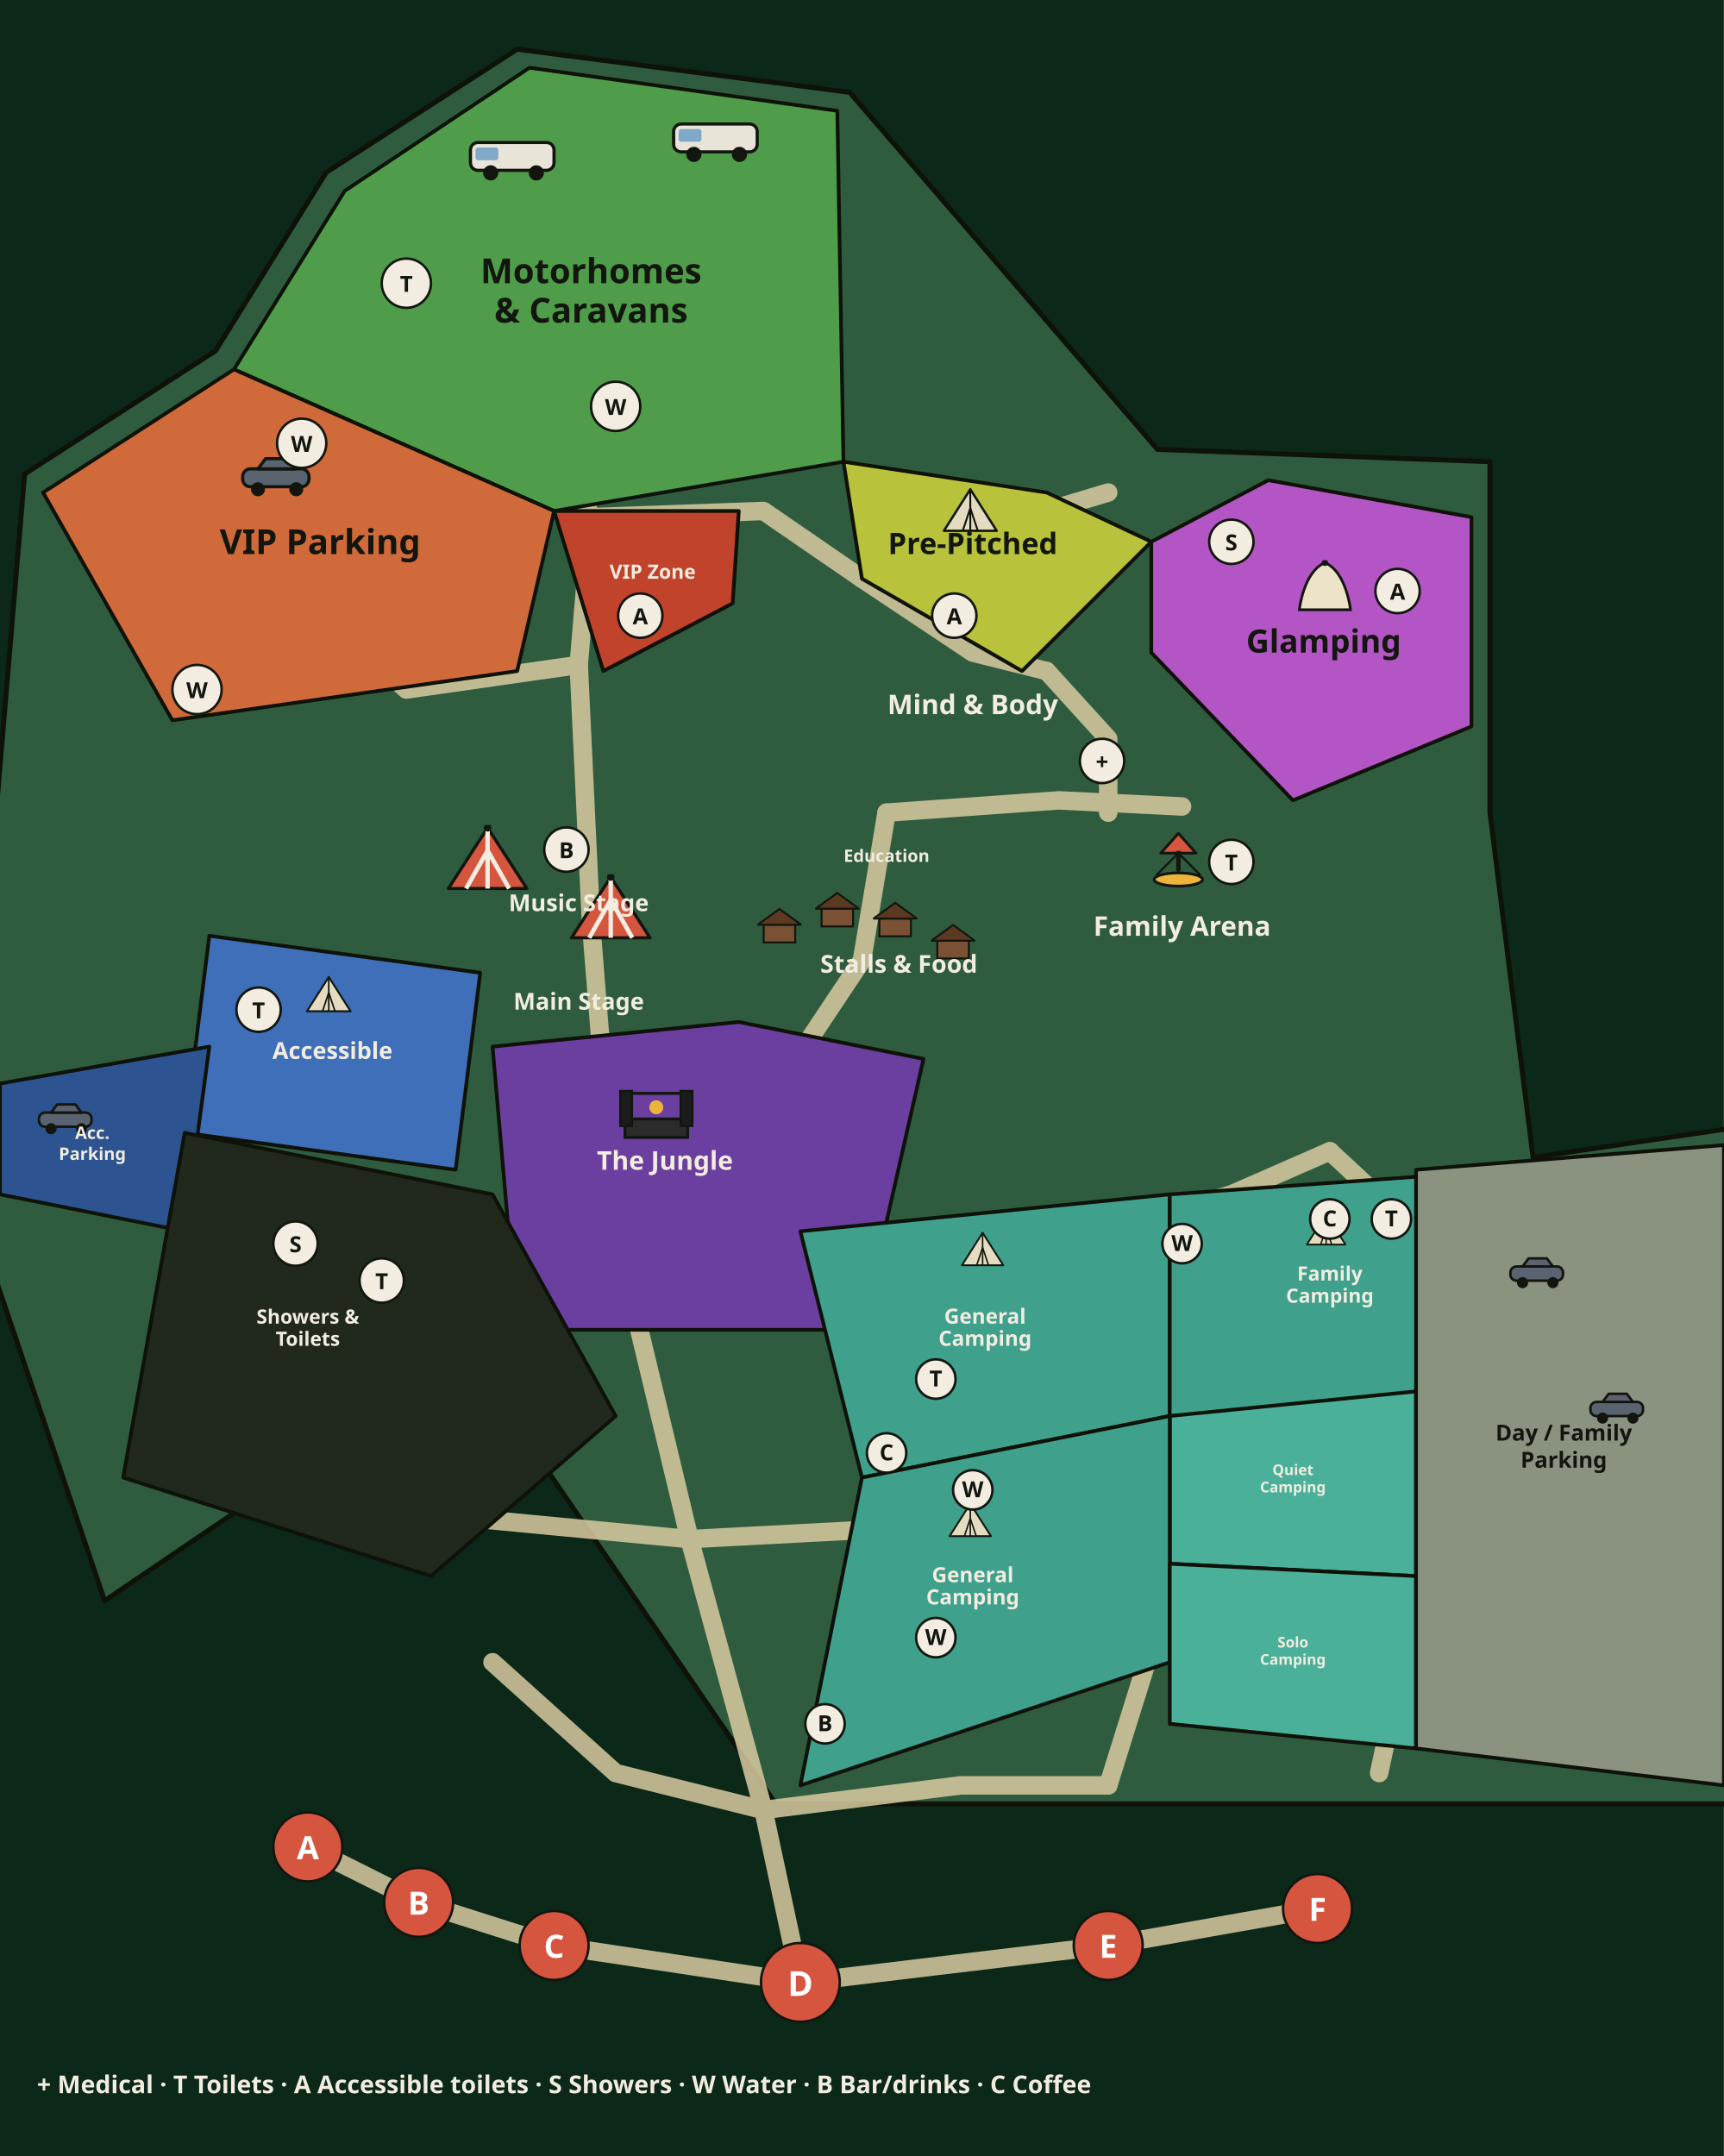
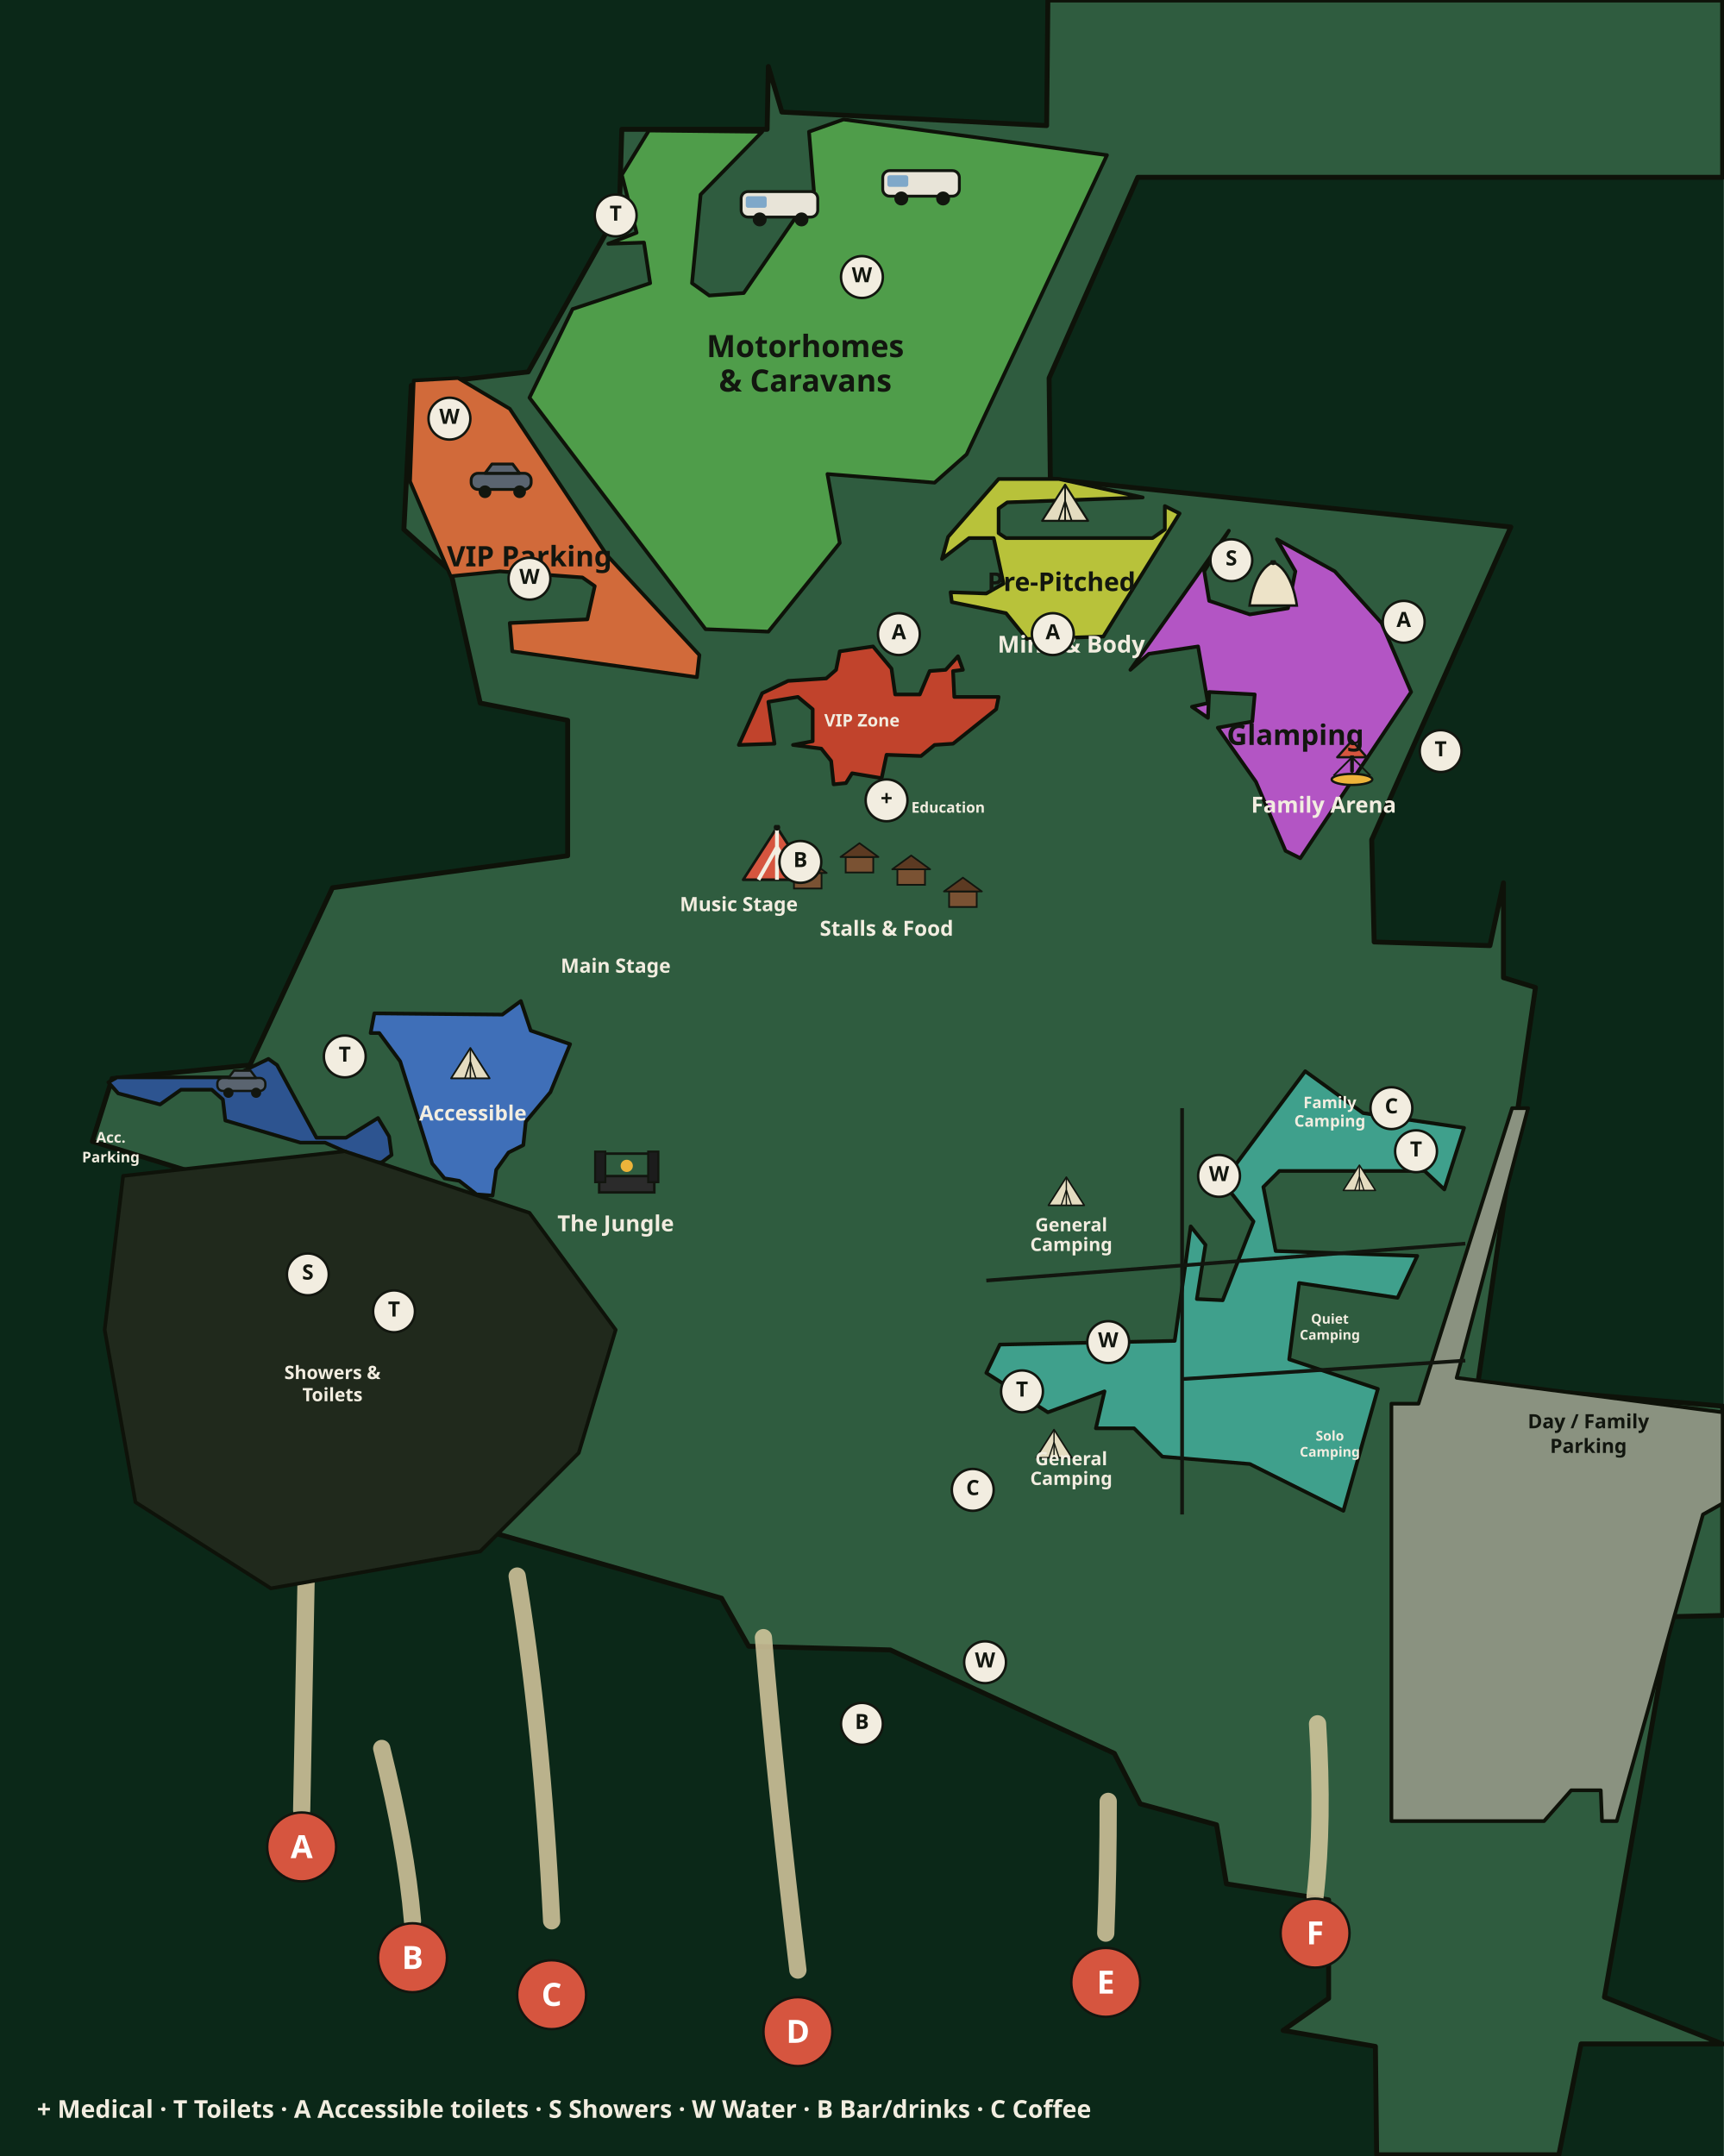
<svg xmlns="http://www.w3.org/2000/svg" width="1400" height="1751" viewBox="0 0 1400 1751" font-family="ui-sans-serif, system-ui, sans-serif">
  <defs>
    <style>
-       .zone { stroke: #0e1209; stroke-width: 3; stroke-linejoin: round; }
-       .amenity { fill: #f2ede0; stroke: #12160f; stroke-width: 2; }
-       .amenity-txt { fill: #12160f; font-size: 18px; font-weight: 800; text-anchor: middle; }
-     </style>
+     .zone { stroke: #0e1209; stroke-width: 3; stroke-linejoin: round; }
+     .amenity { fill: #f2ede0; stroke: #12160f; stroke-width: 2; }
+     .amenity-txt { fill: #12160f; font-size: 17px; font-weight: 800; text-anchor: middle; }
+   </style>
    <symbol id="ico-tent" viewBox="0 0 60 50">
      <path d="M30,2 L58,46 L2,46 Z" fill="#e4dcc0" stroke="#12160f" stroke-width="2.5" stroke-linejoin="round" />
      <path d="M30,2 L30,46" stroke="#12160f" stroke-width="2" />
      <path d="M30,22 L22,46 M30,22 L38,46" stroke="#12160f" stroke-width="2" />
    </symbol>
    <symbol id="ico-bigtop" viewBox="0 0 70 56">
      <path d="M35,2 L66,50 L4,50 Z" fill="#d6553f" stroke="#12160f" stroke-width="2.5" stroke-linejoin="round" />
      <path d="M35,2 L35,50 M18,50 L35,20 L52,50" stroke="#f2ede0" stroke-width="3.5" fill="none" />
      <circle cx="35" cy="2" r="3" fill="#12160f" />
    </symbol>
    <symbol id="ico-belltent" viewBox="0 0 60 50">
      <path d="M30,2 C10,10 6,46 6,46 L54,46 C54,46 50,10 30,2 Z" fill="#ede3c8" stroke="#12160f" stroke-width="2.5" />
      <circle cx="30" cy="2" r="3" fill="#12160f" />
    </symbol>
    <symbol id="ico-hut" viewBox="0 0 44 40">
      <rect x="6" y="20" width="32" height="18" fill="#7a5233" stroke="#12160f" stroke-width="2" />
      <path d="M0,20 L22,4 L44,20 Z" fill="#5c3a22" stroke="#12160f" stroke-width="2" stroke-linejoin="round" />
    </symbol>
    <symbol id="ico-van" viewBox="0 0 70 40">
      <rect x="2" y="10" width="66" height="22" rx="6" fill="#e8e4d8" stroke="#12160f" stroke-width="2.5" />
      <rect x="6" y="14" width="18" height="10" rx="2" fill="#7fa8c9" />
      <circle cx="18" cy="34" r="6" fill="#12160f" />
      <circle cx="54" cy="34" r="6" fill="#12160f" />
    </symbol>
    <symbol id="ico-car" viewBox="0 0 56 32">
      <rect x="2" y="10" width="52" height="14" rx="6" fill="#5a6470" stroke="#12160f" stroke-width="2.5" />
      <path d="M14,10 L20,2 L38,2 L44,10 Z" fill="#5a6470" stroke="#12160f" stroke-width="2.5" stroke-linejoin="round" />
      <circle cx="14" cy="26" r="5.5" fill="#12160f" />
      <circle cx="44" cy="26" r="5.5" fill="#12160f" />
    </symbol>
    <symbol id="ico-stage" viewBox="0 0 70 50">
      <rect x="8" y="30" width="54" height="16" fill="#2b2b2b" stroke="#12160f" stroke-width="2.5" />
      <rect x="4" y="6" width="10" height="30" fill="#1c1c1c" stroke="#12160f" stroke-width="2" />
      <rect x="56" y="6" width="10" height="30" fill="#1c1c1c" stroke="#12160f" stroke-width="2" />
      <line x1="14" y1="8" x2="56" y2="8" stroke="#12160f" stroke-width="2.5" />
      <circle cx="35" cy="20" r="6" fill="#eeb43a" />
    </symbol>
    <symbol id="ico-carousel" viewBox="0 0 60 56">
      <path d="M30,2 L46,20 L14,20 Z" fill="#d6553f" stroke="#12160f" stroke-width="2.5" stroke-linejoin="round" />
      <rect x="28" y="18" width="4" height="18" fill="#12160f" />
      <line x1="30" y1="20" x2="10" y2="40" stroke="#12160f" stroke-width="2" />
      <line x1="30" y1="20" x2="50" y2="40" stroke="#12160f" stroke-width="2" />
      <line x1="30" y1="20" x2="30" y2="42" stroke="#12160f" stroke-width="2" />
      <ellipse cx="30" cy="44" rx="22" ry="6" fill="#eeb43a" stroke="#12160f" stroke-width="2.5" />
    </symbol>
  </defs>
  <rect width="1400" height="1751" fill="#0b2818" />
-   <polygon points="420,40 690,75 940,365 1210,375 1210,660 1245,940 1415,915 1415,1465 940,1465                     630,1465 380,1100 85,1300 -20,990 -20,860 20,385 175,285 265,140" fill="#2f5c3f" stroke="#0e1209" stroke-width="4" stroke-linejoin="round" />
-   <g stroke="#d8caa0" stroke-width="15" fill="none" stroke-linecap="round" stroke-linejoin="round" opacity="0.85">
-     <path d="M650,1610 L620,1470 L560,1250 L500,1000 L480,750 L470,540 L480,420 L420,270 L390,150" />
-     <path d="M480,420 L620,415 L700,470 L790,530 L850,545" />
-     <path d="M700,470 L800,430 L900,400" />
-     <path d="M850,545 L900,600 L900,660" />
-     <path d="M470,540 L330,560 L230,470 L170,400" />
-     <path d="M500,1000 L620,900 L700,780 L720,660" />
-     <path d="M720,660 L860,650 L960,655" />
-     <path d="M500,1000 L350,1010 L230,970 L150,900" />
-     <path d="M560,1250 L350,1230 L230,1150 L170,1000" />
-     <path d="M560,1250 L750,1240 L850,1180 L900,1000" />
-     <path d="M900,1000 L1000,970 L1080,935" />
-     <path d="M900,1000 L950,1160 L950,1290 L900,1450" />
-     <path d="M1080,935 L1150,1000 L1150,1160 L1150,1300 L1120,1440" />
-     <path d="M620,1470 L500,1440 L400,1350" />
-     <path d="M620,1470 L780,1450 L900,1450" />
-     <path d="M650,1610 L450,1580 L340,1545 L250,1500" />
-     <path d="M650,1610 L900,1580 L1070,1550" />
+   <polygon points="624,54 623,105 505,105 503,170 429,302 334,313 328,430 366,464 390,571 461,585 461,695 270,721 203,865 91,876 75,927 383,1022 382,1104 269,1126 248,1201 586,1298 608,1337 723,1340 905,1424 926,1465 988,1482 996,1530 1079,1543 1079,1623 1042,1649 1117,1662 1118,1750 1266,1750 1284,1660 1399,1660 1303,1622 1357,1313 1399,1312 1399,1142 1200,1125 1247,802 1221,794 1221,717 1210,768 1116,765 1114,682 1227,428 853,389 852,307 924,144 1399,144 1399,0 851,0 850,102 635,91" fill="#2f5c3f" stroke="#0e1209" stroke-width="4" stroke-linejoin="round" />
+   <g stroke="#d8caa0" stroke-width="14" fill="none" stroke-linecap="round" stroke-linejoin="round" opacity="0.85">
+     <path d="M250,1209 L245,1470" />
+     <path d="M310,1420 Q330,1500 335,1560" />
+     <path d="M420,1280 Q440,1400 448,1560" />
+     <path d="M620,1330 Q630,1450 648,1600" />
+     <path d="M900,1463 Q900,1520 898,1570" />
+     <path d="M1070,1400 Q1075,1480 1068,1540" />
  </g>
-   <polygon class="zone" points="430,55 680,90 685,375 450,415 190,300 280,155" fill="#4f9d4a" />
-   <polygon class="zone" points="190,300 450,415 420,545 140,585 35,400" fill="#d16a3a" />
-   <polygon class="zone" points="450,415 600,415 595,490 490,545" fill="#c1432c" />
-   <polygon class="zone" points="685,375 850,400 935,440 830,545 700,470" fill="#b8c23a" />
-   <polygon class="zone" points="935,440 1030,390 1195,420 1195,590 1050,650 935,530" fill="#b355c4" />
-   <polygon class="zone" points="170,760 390,790 370,950 150,920" fill="#3f6fb8" />
-   <polygon class="zone" points="0,880 170,850 150,1000 0,970" fill="#2d5490" />
-   <polygon class="zone" points="400,850 600,830 750,860 700,1080 420,1080" fill="#6b3fa0" />
-   <polygon class="zone" points="150,920 400,970 500,1150 350,1280 100,1200" fill="#20291c" />
-   <polygon class="zone" points="650,1000 950,970 950,1150 700,1200" fill="#3fa08c" />
-   <polygon class="zone" points="950,970 1230,950 1230,1150 950,1150" fill="#3fa08c" />
-   <polygon class="zone" points="950,1150 1150,1130 1150,1280 950,1270" fill="#4bb09a" />
-   <polygon class="zone" points="700,1200 950,1150 950,1350 650,1450" fill="#3fa08c" />
-   <polygon class="zone" points="950,1270 1150,1280 1150,1420 950,1400" fill="#4bb09a" />
-   <polygon class="zone" points="1150,950 1400,930 1400,1450 1150,1420" fill="#8a9280" />
-   <g>
-     <use href="#ico-van" x="380" y="105" width="72" height="42" />
-     <use href="#ico-van" x="545" y="90" width="72" height="42" />
-     <use href="#ico-car" x="195" y="370" width="58" height="34" />
-     <use href="#ico-tent" x="765" y="395" width="46" height="40" />
-     <use href="#ico-belltent" x="1050" y="455" width="52" height="44" />
-     <use href="#ico-bigtop" x="360" y="670" width="72" height="58" />
-     <use href="#ico-bigtop" x="460" y="710" width="72" height="58" />
-     <use href="#ico-stage" x="500" y="880" width="66" height="48" />
-     <use href="#ico-hut" x="615" y="735" width="36" height="32" />
-     <use href="#ico-hut" x="662" y="722" width="36" height="32" />
-     <use href="#ico-hut" x="709" y="730" width="36" height="32" />
-     <use href="#ico-hut" x="756" y="748" width="36" height="32" />
-     <use href="#ico-carousel" x="930" y="675" width="54" height="50" />
-     <use href="#ico-tent" x="248" y="792" width="38" height="32" />
-     <use href="#ico-car" x="30" y="895" width="46" height="27" />
-     <use href="#ico-tent" x="780" y="1000" width="36" height="30" />
-     <use href="#ico-tent" x="1060" y="985" width="34" height="28" />
-     <use href="#ico-tent" x="770" y="1220" width="36" height="30" />
-     <use href="#ico-car" x="1225" y="1020" width="46" height="27" />
-     <use href="#ico-car" x="1290" y="1130" width="46" height="27" />
-   </g>
-   <g fill="#12160f" font-weight="800" text-anchor="middle">
-     <text x="480" y="230" font-size="28">Motorhomes</text>
-     <text x="480" y="262" font-size="28">&amp; Caravans</text>
-     <text x="260" y="450" font-size="28">VIP Parking</text>
-     <text x="530" y="470" font-size="16" fill="#f2ede0">VIP Zone</text>
-     <text x="790" y="450" font-size="24">Pre-Pitched</text>
-     <text x="1075" y="530" font-size="26">Glamping</text>
-     <text x="790" y="580" font-size="22" fill="#f2ede0">Mind &amp; Body</text>
-     <text x="470" y="740" font-size="19" fill="#f2ede0">Music Stage</text>
-     <text x="470" y="820" font-size="19" fill="#f2ede0">Main Stage</text>
-     <text x="720" y="700" font-size="14" fill="#f2ede0">Education</text>
-     <text x="960" y="760" font-size="22" fill="#f2ede0">Family Arena</text>
-     <text x="730" y="790" font-size="20" fill="#f2ede0">Stalls &amp; Food</text>
-     <text x="270" y="860" font-size="19" fill="#f2ede0">Accessible</text>
-     <text x="75" y="925" font-size="14" fill="#f2ede0">Acc.</text>
-     <text x="75" y="942" font-size="14" fill="#f2ede0">Parking</text>
-     <text x="540" y="950" font-size="21" fill="#f2ede0">The Jungle</text>
-     <text x="250" y="1075" font-size="16" fill="#f2ede0">Showers &amp;</text>
-     <text x="250" y="1093" font-size="16" fill="#f2ede0">Toilets</text>
-     <text x="800" y="1075" font-size="17" fill="#f2ede0">General</text>
-     <text x="800" y="1093" font-size="17" fill="#f2ede0">Camping</text>
-     <text x="1080" y="1040" font-size="16" fill="#f2ede0">Family</text>
-     <text x="1080" y="1058" font-size="16" fill="#f2ede0">Camping</text>
-     <text x="1050" y="1198" font-size="12" fill="#f2ede0">Quiet</text>
-     <text x="1050" y="1212" font-size="12" fill="#f2ede0">Camping</text>
-     <text x="790" y="1285" font-size="17" fill="#f2ede0">General</text>
-     <text x="790" y="1303" font-size="17" fill="#f2ede0">Camping</text>
-     <text x="1050" y="1338" font-size="12" fill="#f2ede0">Solo</text>
-     <text x="1050" y="1352" font-size="12" fill="#f2ede0">Camping</text>
-     <text x="1270" y="1170" font-size="18">Day / Family</text>
-     <text x="1270" y="1192" font-size="18">Parking</text>
+   <polygon class="zone" points="899,126 685,97 657,107 661,155 604,238 576,240 562,230 569,158 619,107 527,106 505,142 517,189 494,198 523,197 528,230 465,251 430,323 573,511 624,513 682,441 672,385 759,392 785,369" fill="#4f9d4a" />
+   <polygon class="zone" points="336,309 333,391 366,468 406,464 473,469 483,476 477,503 414,506 416,529 566,550 568,532 493,451 414,332 372,307" fill="#d16a3a" />
+   <polygon class="zone" points="811,566 775,566 774,545 782,544 778,533 768,544 755,545 747,564 727,564 724,543 709,525 682,529 679,544 671,551 640,553 619,563 600,605 629,604 624,570 648,566 660,576 660,602 644,605 667,608 675,618 677,637 687,636 692,628 716,632 720,613 748,614 759,605 774,604 809,576" fill="#c1432c" />
+   <polygon class="zone" points="811,389 770,436 765,454 787,437 807,437 815,474 801,482 772,481 773,489 817,498 834,519 896,517 958,417 946,411 946,430 936,437 817,437 811,433 811,413 818,408 928,404 860,389" fill="#b8c23a" />
+   <polygon class="zone" points="998,431 918,544 933,531 973,525 981,571 968,574 981,583 982,562 1019,564 1017,586 989,591 1020,635 1044,691 1056,697 1146,562 1122,506 1084,464 1037,438 1052,464 1046,494 1015,499 982,488 978,464" fill="#b355c4" />
+   <polygon class="zone" points="304,823 301,839 308,839 325,862 351,945 361,957 373,959 387,970 400,971 403,950 413,936 425,930 427,911 447,887 463,848 431,837 423,813 408,824" fill="#3f6fb8" />
+   <polygon class="zone" points="318,938 316,923 307,908 281,924 257,924 225,865 218,860 187,875 95,875 88,879 96,888 130,897 147,885 172,885 181,893 183,910 244,928 264,928 300,944 310,944" fill="#2d5490" />
+   <polygon class="zone" points="1060,870 993,960 1018,992 993,1056 972,1055 979,1011 967,996 954,1089 812,1092 801,1115 851,1147 897,1130 890,1160 921,1160 944,1183 1015,1189 1091,1227 1119,1128 1047,1104 1055,1042 1135,1054 1151,1020 1036,1016 1026,964 1039,951 1157,951 1173,966 1189,916 1107,904" fill="#3fa08c" />
+   <polygon class="zone" points="1241,900 1228,900 1152,1140 1130,1140 1130,1479 1254,1479 1276,1454 1300,1454 1301,1479 1313,1479 1383,1230 1399,1221 1399,1147 1183,1119" fill="#8a9280" />
+   <polygon class="zone" points="100,955 280,935 430,985 500,1080 470,1180 390,1260 220,1290 110,1220 85,1080" fill="#20291c" />
+   <g stroke="#12160f" stroke-width="3" fill="none">
+     <path d="M801,1040 L1190,1010" />
+     <path d="M960,900 L960,1230" />
+     <path d="M960,1120 L1190,1105" />
  </g>
  <g>
-     <circle class="amenity" cx="330" cy="230" r="20" />
-     <text class="amenity-txt" x="330" y="237">T</text>
-     <circle class="amenity" cx="500" cy="330" r="20" />
-     <text class="amenity-txt" x="500" y="337">W</text>
-     <circle class="amenity" cx="245" cy="360" r="20" />
-     <text class="amenity-txt" x="245" y="367">W</text>
-     <circle class="amenity" cx="160" cy="560" r="20" />
-     <text class="amenity-txt" x="160" y="567">W</text>
-     <circle class="amenity" cx="520" cy="500" r="18" />
-     <text class="amenity-txt" x="520" y="507" font-size="15">A</text>
-     <circle class="amenity" cx="775" cy="500" r="18" />
-     <text class="amenity-txt" x="775" y="507" font-size="15">A</text>
-     <circle class="amenity" cx="1000" cy="440" r="18" />
-     <text class="amenity-txt" x="1000" y="447" font-size="15">S</text>
-     <circle class="amenity" cx="1135" cy="480" r="18" />
-     <text class="amenity-txt" x="1135" y="487" font-size="15">A</text>
-     <circle class="amenity" cx="895" cy="618" r="18" />
-     <text class="amenity-txt" x="895" y="625" font-size="15">+</text>
-     <circle class="amenity" cx="460" cy="690" r="18" />
-     <text class="amenity-txt" x="460" y="697" font-size="15">B</text>
-     <circle class="amenity" cx="210" cy="820" r="18" />
-     <text class="amenity-txt" x="210" y="827" font-size="15">T</text>
-     <circle class="amenity" cx="240" cy="1010" r="18" />
-     <text class="amenity-txt" x="240" y="1017" font-size="15">S</text>
-     <circle class="amenity" cx="310" cy="1040" r="18" />
-     <text class="amenity-txt" x="310" y="1047" font-size="15">T</text>
-     <circle class="amenity" cx="1000" cy="700" r="18" />
-     <text class="amenity-txt" x="1000" y="707" font-size="15">T</text>
-     <circle class="amenity" cx="960" cy="1010" r="16" />
-     <text class="amenity-txt" x="960" y="1016" font-size="13">W</text>
-     <circle class="amenity" cx="1080" cy="990" r="16" />
-     <text class="amenity-txt" x="1080" y="996" font-size="13">C</text>
-     <circle class="amenity" cx="1130" cy="990" r="16" />
-     <text class="amenity-txt" x="1130" y="996" font-size="13">T</text>
-     <circle class="amenity" cx="760" cy="1120" r="16" />
-     <text class="amenity-txt" x="760" y="1126" font-size="13">T</text>
-     <circle class="amenity" cx="720" cy="1180" r="16" />
-     <text class="amenity-txt" x="720" y="1186" font-size="13">C</text>
-     <circle class="amenity" cx="790" cy="1210" r="16" />
-     <text class="amenity-txt" x="790" y="1216" font-size="13">W</text>
-     <circle class="amenity" cx="760" cy="1330" r="16" />
-     <text class="amenity-txt" x="760" y="1336" font-size="13">W</text>
-     <circle class="amenity" cx="670" cy="1400" r="16" />
-     <text class="amenity-txt" x="670" y="1406" font-size="13">B</text>
+     <use href="#ico-van" x="600" y="145" width="66" height="40" />
+     <use href="#ico-van" x="715" y="128" width="66" height="40" />
+     <use href="#ico-car" x="380" y="375" width="54" height="30" />
+     <use href="#ico-tent" x="845" y="392" width="40" height="34" />
+     <use href="#ico-belltent" x="1010" y="455" width="48" height="40" />
+     <use href="#ico-bigtop" x="600" y="670" width="62" height="50" />
+     <use href="#ico-tent" x="365" y="850" width="34" height="28" />
+     <use href="#ico-car" x="175" y="868" width="42" height="24" />
+     <use href="#ico-stage" x="480" y="930" width="58" height="42" />
+     <use href="#ico-hut" x="640" y="695" width="32" height="28" />
+     <use href="#ico-hut" x="682" y="682" width="32" height="28" />
+     <use href="#ico-hut" x="724" y="692" width="32" height="28" />
+     <use href="#ico-hut" x="766" y="710" width="32" height="28" />
+     <use href="#ico-carousel" x="1075" y="600" width="46" height="42" />
+     <use href="#ico-tent" x="850" y="955" width="32" height="26" />
+     <use href="#ico-tent" x="1090" y="945" width="28" height="24" />
+     <use href="#ico-tent" x="840" y="1160" width="32" height="26" />
  </g>
  <g>
-     <circle cx="250" cy="1500" r="28" fill="#d6553f" stroke="#12160f" stroke-width="2" />
-     <text x="250" y="1510" text-anchor="middle" font-size="26" font-weight="800" fill="#fff">A</text>
-     <circle cx="340" cy="1545" r="28" fill="#d6553f" stroke="#12160f" stroke-width="2" />
-     <text x="340" y="1555" text-anchor="middle" font-size="26" font-weight="800" fill="#fff">B</text>
-     <circle cx="450" cy="1580" r="28" fill="#d6553f" stroke="#12160f" stroke-width="2" />
-     <text x="450" y="1590" text-anchor="middle" font-size="26" font-weight="800" fill="#fff">C</text>
-     <circle cx="650" cy="1610" r="32" fill="#d6553f" stroke="#12160f" stroke-width="2" />
-     <text x="650" y="1621" text-anchor="middle" font-size="28" font-weight="800" fill="#fff">D</text>
-     <circle cx="900" cy="1580" r="28" fill="#d6553f" stroke="#12160f" stroke-width="2" />
-     <text x="900" y="1590" text-anchor="middle" font-size="26" font-weight="800" fill="#fff">E</text>
-     <circle cx="1070" cy="1550" r="28" fill="#d6553f" stroke="#12160f" stroke-width="2" />
-     <text x="1070" y="1560" text-anchor="middle" font-size="26" font-weight="800" fill="#fff">F</text>
+     <text x="654" y="290" text-anchor="middle" font-size="25" font-weight="800" fill="#12160f">Motorhomes</text>
+     <text x="654" y="318" text-anchor="middle" font-size="25" font-weight="800" fill="#12160f">&amp; Caravans</text>
+     <text x="430" y="460" text-anchor="middle" font-size="23" font-weight="800" fill="#12160f">VIP Parking</text>
+     <text x="700" y="590" text-anchor="middle" font-size="14" font-weight="800" fill="#f2ede0">VIP Zone</text>
+     <text x="862" y="480" text-anchor="middle" font-size="21" font-weight="800" fill="#12160f">Pre-Pitched</text>
+     <text x="1052" y="605" text-anchor="middle" font-size="23" font-weight="800" fill="#12160f">Glamping</text>
+     <text x="384" y="910" text-anchor="middle" font-size="17" font-weight="800" fill="#f2ede0">Accessible</text>
+     <text x="90" y="928" text-anchor="middle" font-size="12" font-weight="800" fill="#f2ede0">Acc.</text>
+     <text x="90" y="944" text-anchor="middle" font-size="12" font-weight="800" fill="#f2ede0">Parking</text>
+     <text x="870" y="530" text-anchor="middle" font-size="19" font-weight="800" fill="#f2ede0">Mind &amp; Body</text>
+     <text x="600" y="740" text-anchor="middle" font-size="16" font-weight="800" fill="#f2ede0">Music Stage</text>
+     <text x="500" y="790" text-anchor="middle" font-size="16" font-weight="800" fill="#f2ede0">Main Stage</text>
+     <text x="770" y="660" text-anchor="middle" font-size="12" font-weight="800" fill="#f2ede0">Education</text>
+     <text x="1075" y="660" text-anchor="middle" font-size="18" font-weight="800" fill="#f2ede0">Family Arena</text>
+     <text x="720" y="760" text-anchor="middle" font-size="17" font-weight="800" fill="#f2ede0">Stalls &amp; Food</text>
+     <text x="500" y="1000" text-anchor="middle" font-size="18" font-weight="800" fill="#f2ede0">The Jungle</text>
+     <text x="270" y="1120" text-anchor="middle" font-size="15" font-weight="800" fill="#f2ede0">Showers &amp;</text>
+     <text x="270" y="1138" text-anchor="middle" font-size="15" font-weight="800" fill="#f2ede0">Toilets</text>
+     <text x="870" y="1000" text-anchor="middle" font-size="15" font-weight="800" fill="#f2ede0">General</text>
+     <text x="870" y="1016" text-anchor="middle" font-size="15" font-weight="800" fill="#f2ede0">Camping</text>
+     <text x="870" y="1190" text-anchor="middle" font-size="15" font-weight="800" fill="#f2ede0">General</text>
+     <text x="870" y="1206" text-anchor="middle" font-size="15" font-weight="800" fill="#f2ede0">Camping</text>
+     <text x="1080" y="900" text-anchor="middle" font-size="13" font-weight="800" fill="#f2ede0">Family</text>
+     <text x="1080" y="915" text-anchor="middle" font-size="13" font-weight="800" fill="#f2ede0">Camping</text>
+     <text x="1080" y="1075" text-anchor="middle" font-size="11" font-weight="800" fill="#f2ede0">Quiet</text>
+     <text x="1080" y="1088" text-anchor="middle" font-size="11" font-weight="800" fill="#f2ede0">Camping</text>
+     <text x="1080" y="1170" text-anchor="middle" font-size="11" font-weight="800" fill="#f2ede0">Solo</text>
+     <text x="1080" y="1183" text-anchor="middle" font-size="11" font-weight="800" fill="#f2ede0">Camping</text>
+     <text x="1290" y="1160" text-anchor="middle" font-size="16" font-weight="800" fill="#12160f">Day / Family</text>
+     <text x="1290" y="1180" text-anchor="middle" font-size="16" font-weight="800" fill="#12160f">Parking</text>
+   </g>
+   <g>
+     <circle class="amenity" cx="500" cy="175" r="17" />
+     <text class="amenity-txt" x="500" y="179.2" font-size="14">T</text>
+     <circle class="amenity" cx="700" cy="225" r="17" />
+     <text class="amenity-txt" x="700" y="229.2" font-size="14">W</text>
+     <circle class="amenity" cx="365" cy="340" r="17" />
+     <text class="amenity-txt" x="365" y="344.2" font-size="14">W</text>
+     <circle class="amenity" cx="430" cy="470" r="17" />
+     <text class="amenity-txt" x="430" y="474.2" font-size="14">W</text>
+     <circle class="amenity" cx="730" cy="515" r="17" />
+     <text class="amenity-txt" x="730" y="519.2" font-size="14">A</text>
+     <circle class="amenity" cx="855" cy="515" r="17" />
+     <text class="amenity-txt" x="855" y="519.2" font-size="14">A</text>
+     <circle class="amenity" cx="1000" cy="455" r="17" />
+     <text class="amenity-txt" x="1000" y="459.2" font-size="14">S</text>
+     <circle class="amenity" cx="1140" cy="505" r="17" />
+     <text class="amenity-txt" x="1140" y="509.2" font-size="14">A</text>
+     <circle class="amenity" cx="720" cy="650" r="17" />
+     <text class="amenity-txt" x="720" y="654.2" font-size="14">+</text>
+     <circle class="amenity" cx="650" cy="700" r="17" />
+     <text class="amenity-txt" x="650" y="704.2" font-size="14">B</text>
+     <circle class="amenity" cx="280" cy="858" r="17" />
+     <text class="amenity-txt" x="280" y="862.2" font-size="14">T</text>
+     <circle class="amenity" cx="250" cy="1035" r="17" />
+     <text class="amenity-txt" x="250" y="1039.2" font-size="14">S</text>
+     <circle class="amenity" cx="320" cy="1065" r="17" />
+     <text class="amenity-txt" x="320" y="1069.2" font-size="14">T</text>
+     <circle class="amenity" cx="1170" cy="610" r="17" />
+     <text class="amenity-txt" x="1170" y="614.2" font-size="14">T</text>
+     <circle class="amenity" cx="990" cy="955" r="17" />
+     <text class="amenity-txt" x="990" y="959.2" font-size="14">W</text>
+     <circle class="amenity" cx="1130" cy="900" r="17" />
+     <text class="amenity-txt" x="1130" y="904.2" font-size="14">C</text>
+     <circle class="amenity" cx="1150" cy="935" r="17" />
+     <text class="amenity-txt" x="1150" y="939.2" font-size="14">T</text>
+     <circle class="amenity" cx="830" cy="1130" r="17" />
+     <text class="amenity-txt" x="830" y="1134.2" font-size="14">T</text>
+     <circle class="amenity" cx="790" cy="1210" r="17" />
+     <text class="amenity-txt" x="790" y="1214.2" font-size="14">C</text>
+     <circle class="amenity" cx="900" cy="1090" r="17" />
+     <text class="amenity-txt" x="900" y="1094.2" font-size="14">W</text>
+     <circle class="amenity" cx="800" cy="1350" r="17" />
+     <text class="amenity-txt" x="800" y="1354.2" font-size="14">W</text>
+     <circle class="amenity" cx="700" cy="1400" r="17" />
+     <text class="amenity-txt" x="700" y="1404.2" font-size="14">B</text>
+   </g>
+   <g>
+     <circle cx="245" cy="1500" r="28" fill="#d6553f" stroke="#12160f" stroke-width="2" />
+     <text x="245" y="1509.1" text-anchor="middle" font-size="26" font-weight="800" fill="#fff">A</text>
+     <circle cx="335" cy="1590" r="28" fill="#d6553f" stroke="#12160f" stroke-width="2" />
+     <text x="335" y="1599.1" text-anchor="middle" font-size="26" font-weight="800" fill="#fff">B</text>
+     <circle cx="448" cy="1620" r="28" fill="#d6553f" stroke="#12160f" stroke-width="2" />
+     <text x="448" y="1629.1" text-anchor="middle" font-size="26" font-weight="800" fill="#fff">C</text>
+     <circle cx="648" cy="1650" r="28" fill="#d6553f" stroke="#12160f" stroke-width="2" />
+     <text x="648" y="1659.1" text-anchor="middle" font-size="26" font-weight="800" fill="#fff">D</text>
+     <circle cx="898" cy="1610" r="28" fill="#d6553f" stroke="#12160f" stroke-width="2" />
+     <text x="898" y="1619.1" text-anchor="middle" font-size="26" font-weight="800" fill="#fff">E</text>
+     <circle cx="1068" cy="1570" r="28" fill="#d6553f" stroke="#12160f" stroke-width="2" />
+     <text x="1068" y="1579.1" text-anchor="middle" font-size="26" font-weight="800" fill="#fff">F</text>
  </g>
  <g font-size="20" fill="#f2ede0" font-weight="700">
-     <text x="30" y="1700">+ Medical · T Toilets · A Accessible toilets · S Showers · W Water · B Bar/drinks · C Coffee</text>
+     <text x="30" y="1720">+ Medical · T Toilets · A Accessible toilets · S Showers · W Water · B Bar/drinks · C Coffee</text>
  </g>
</svg>
